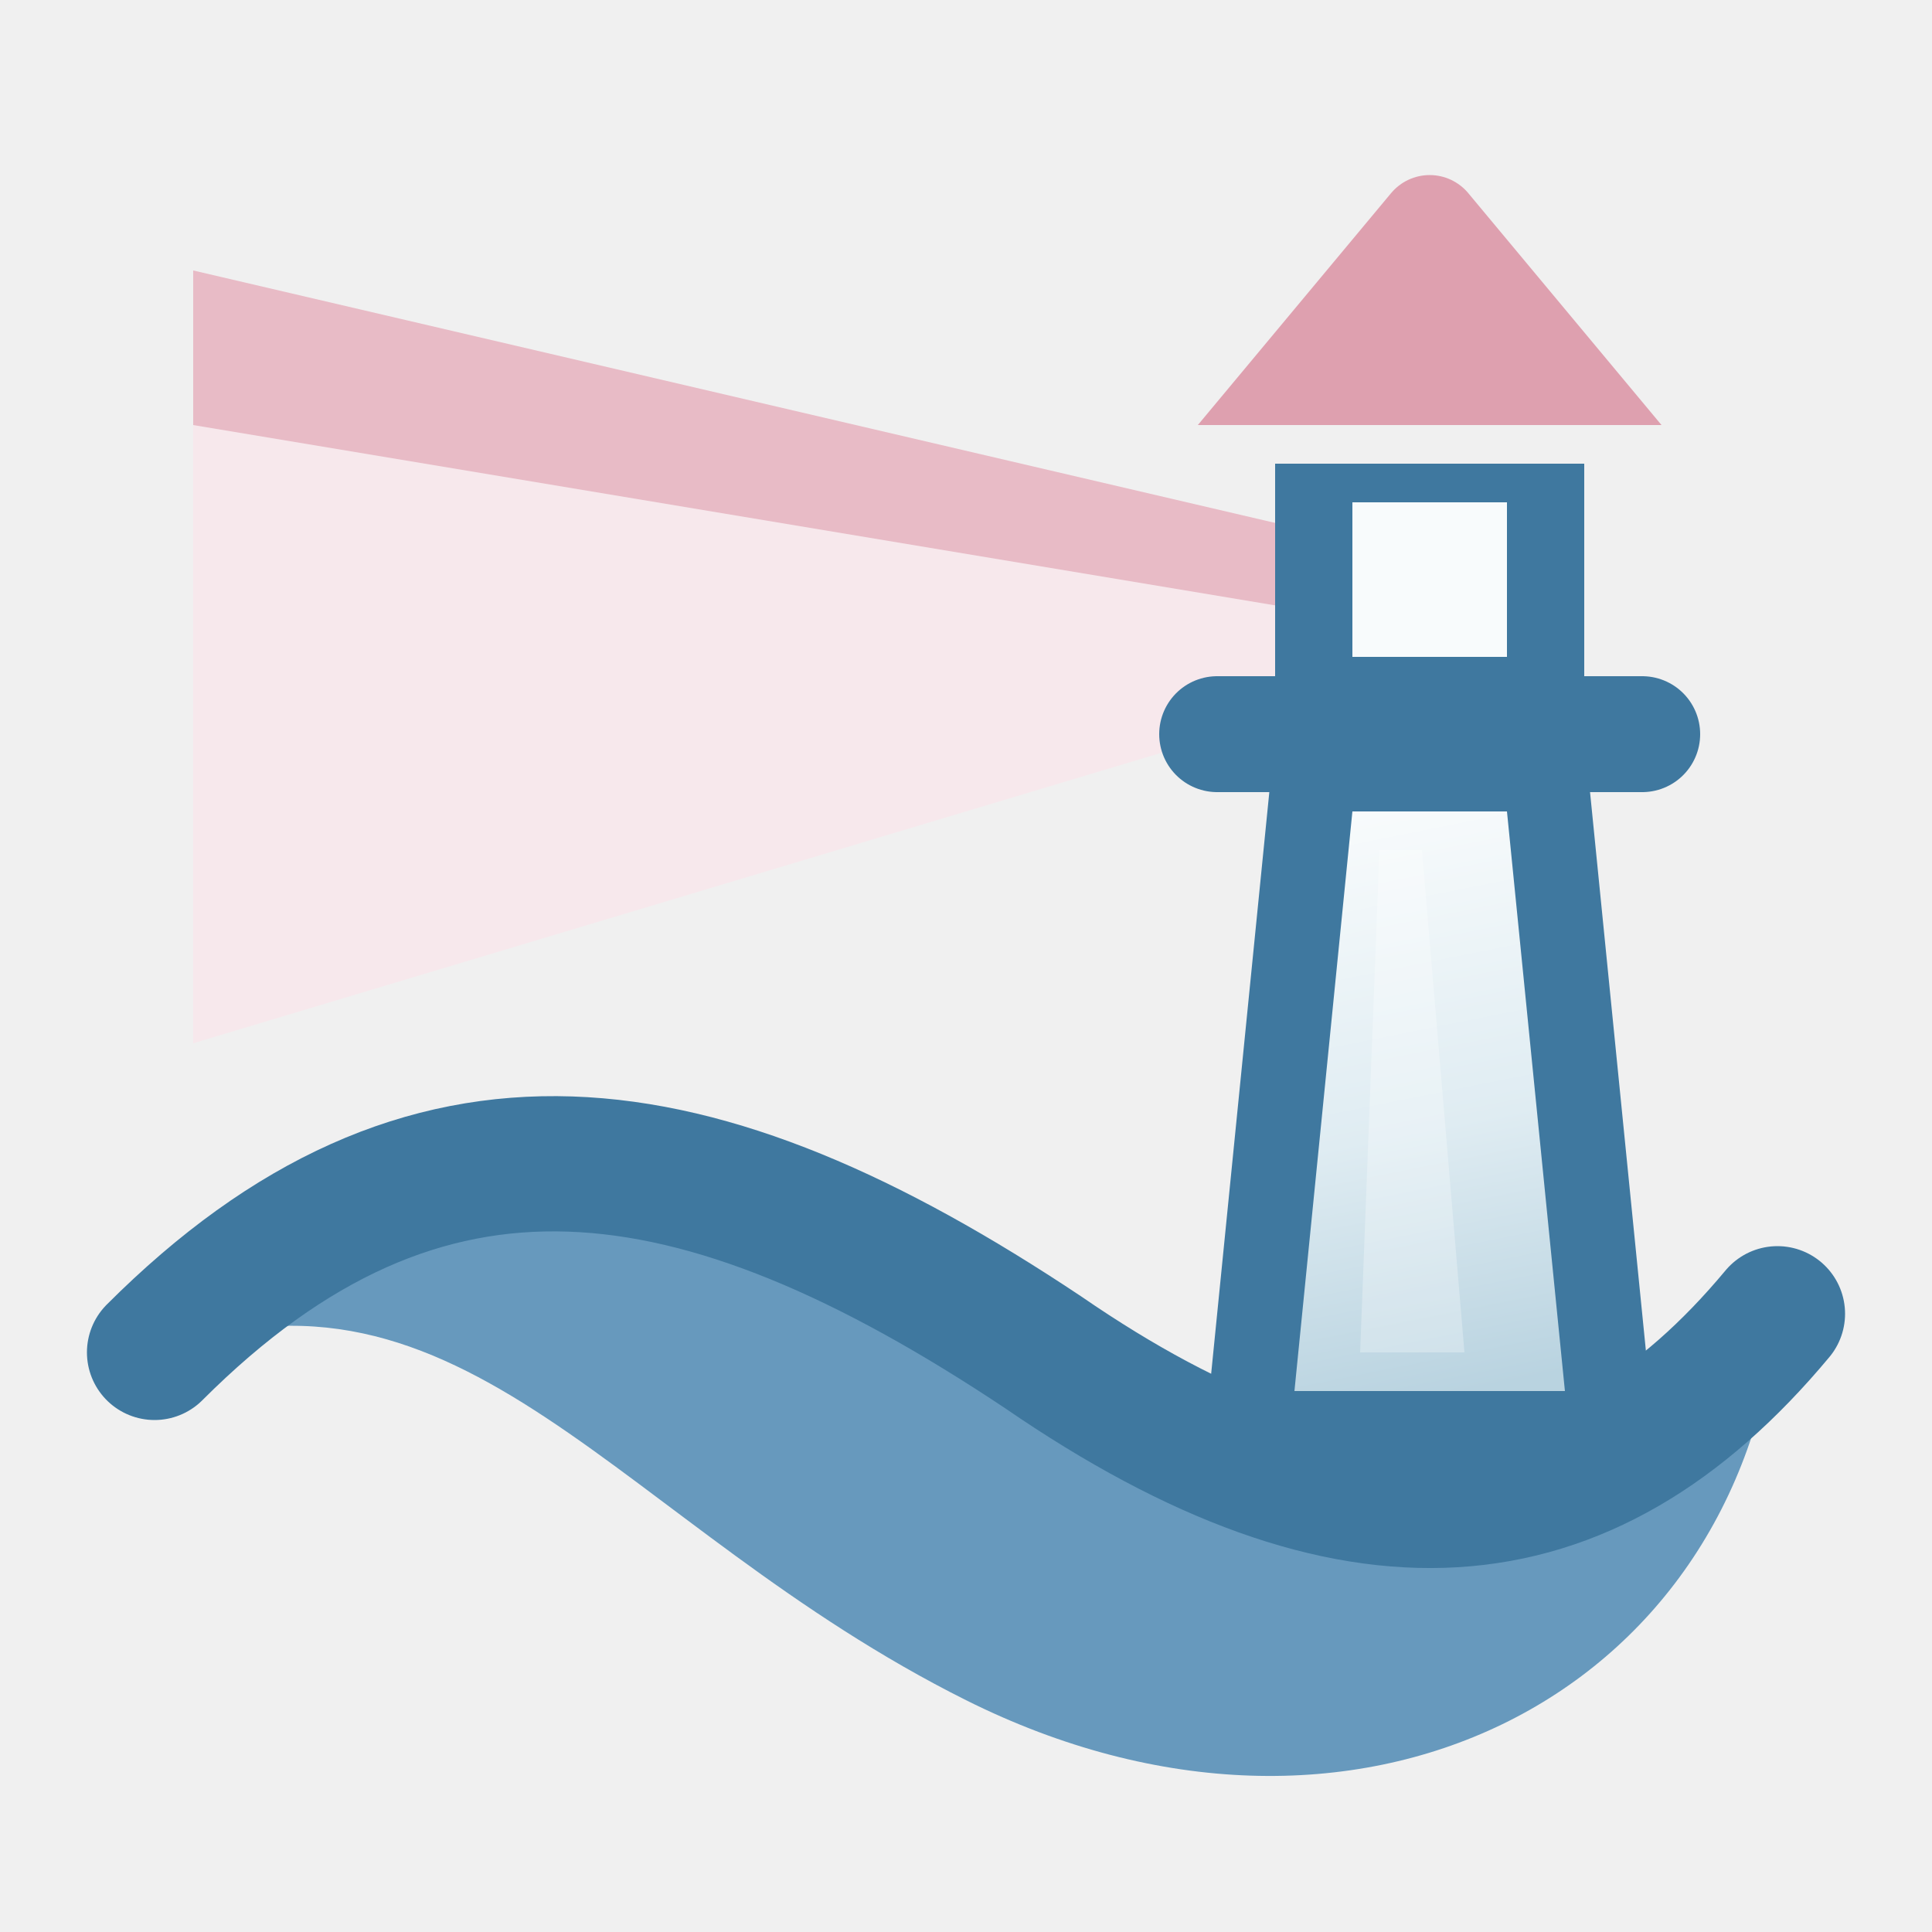
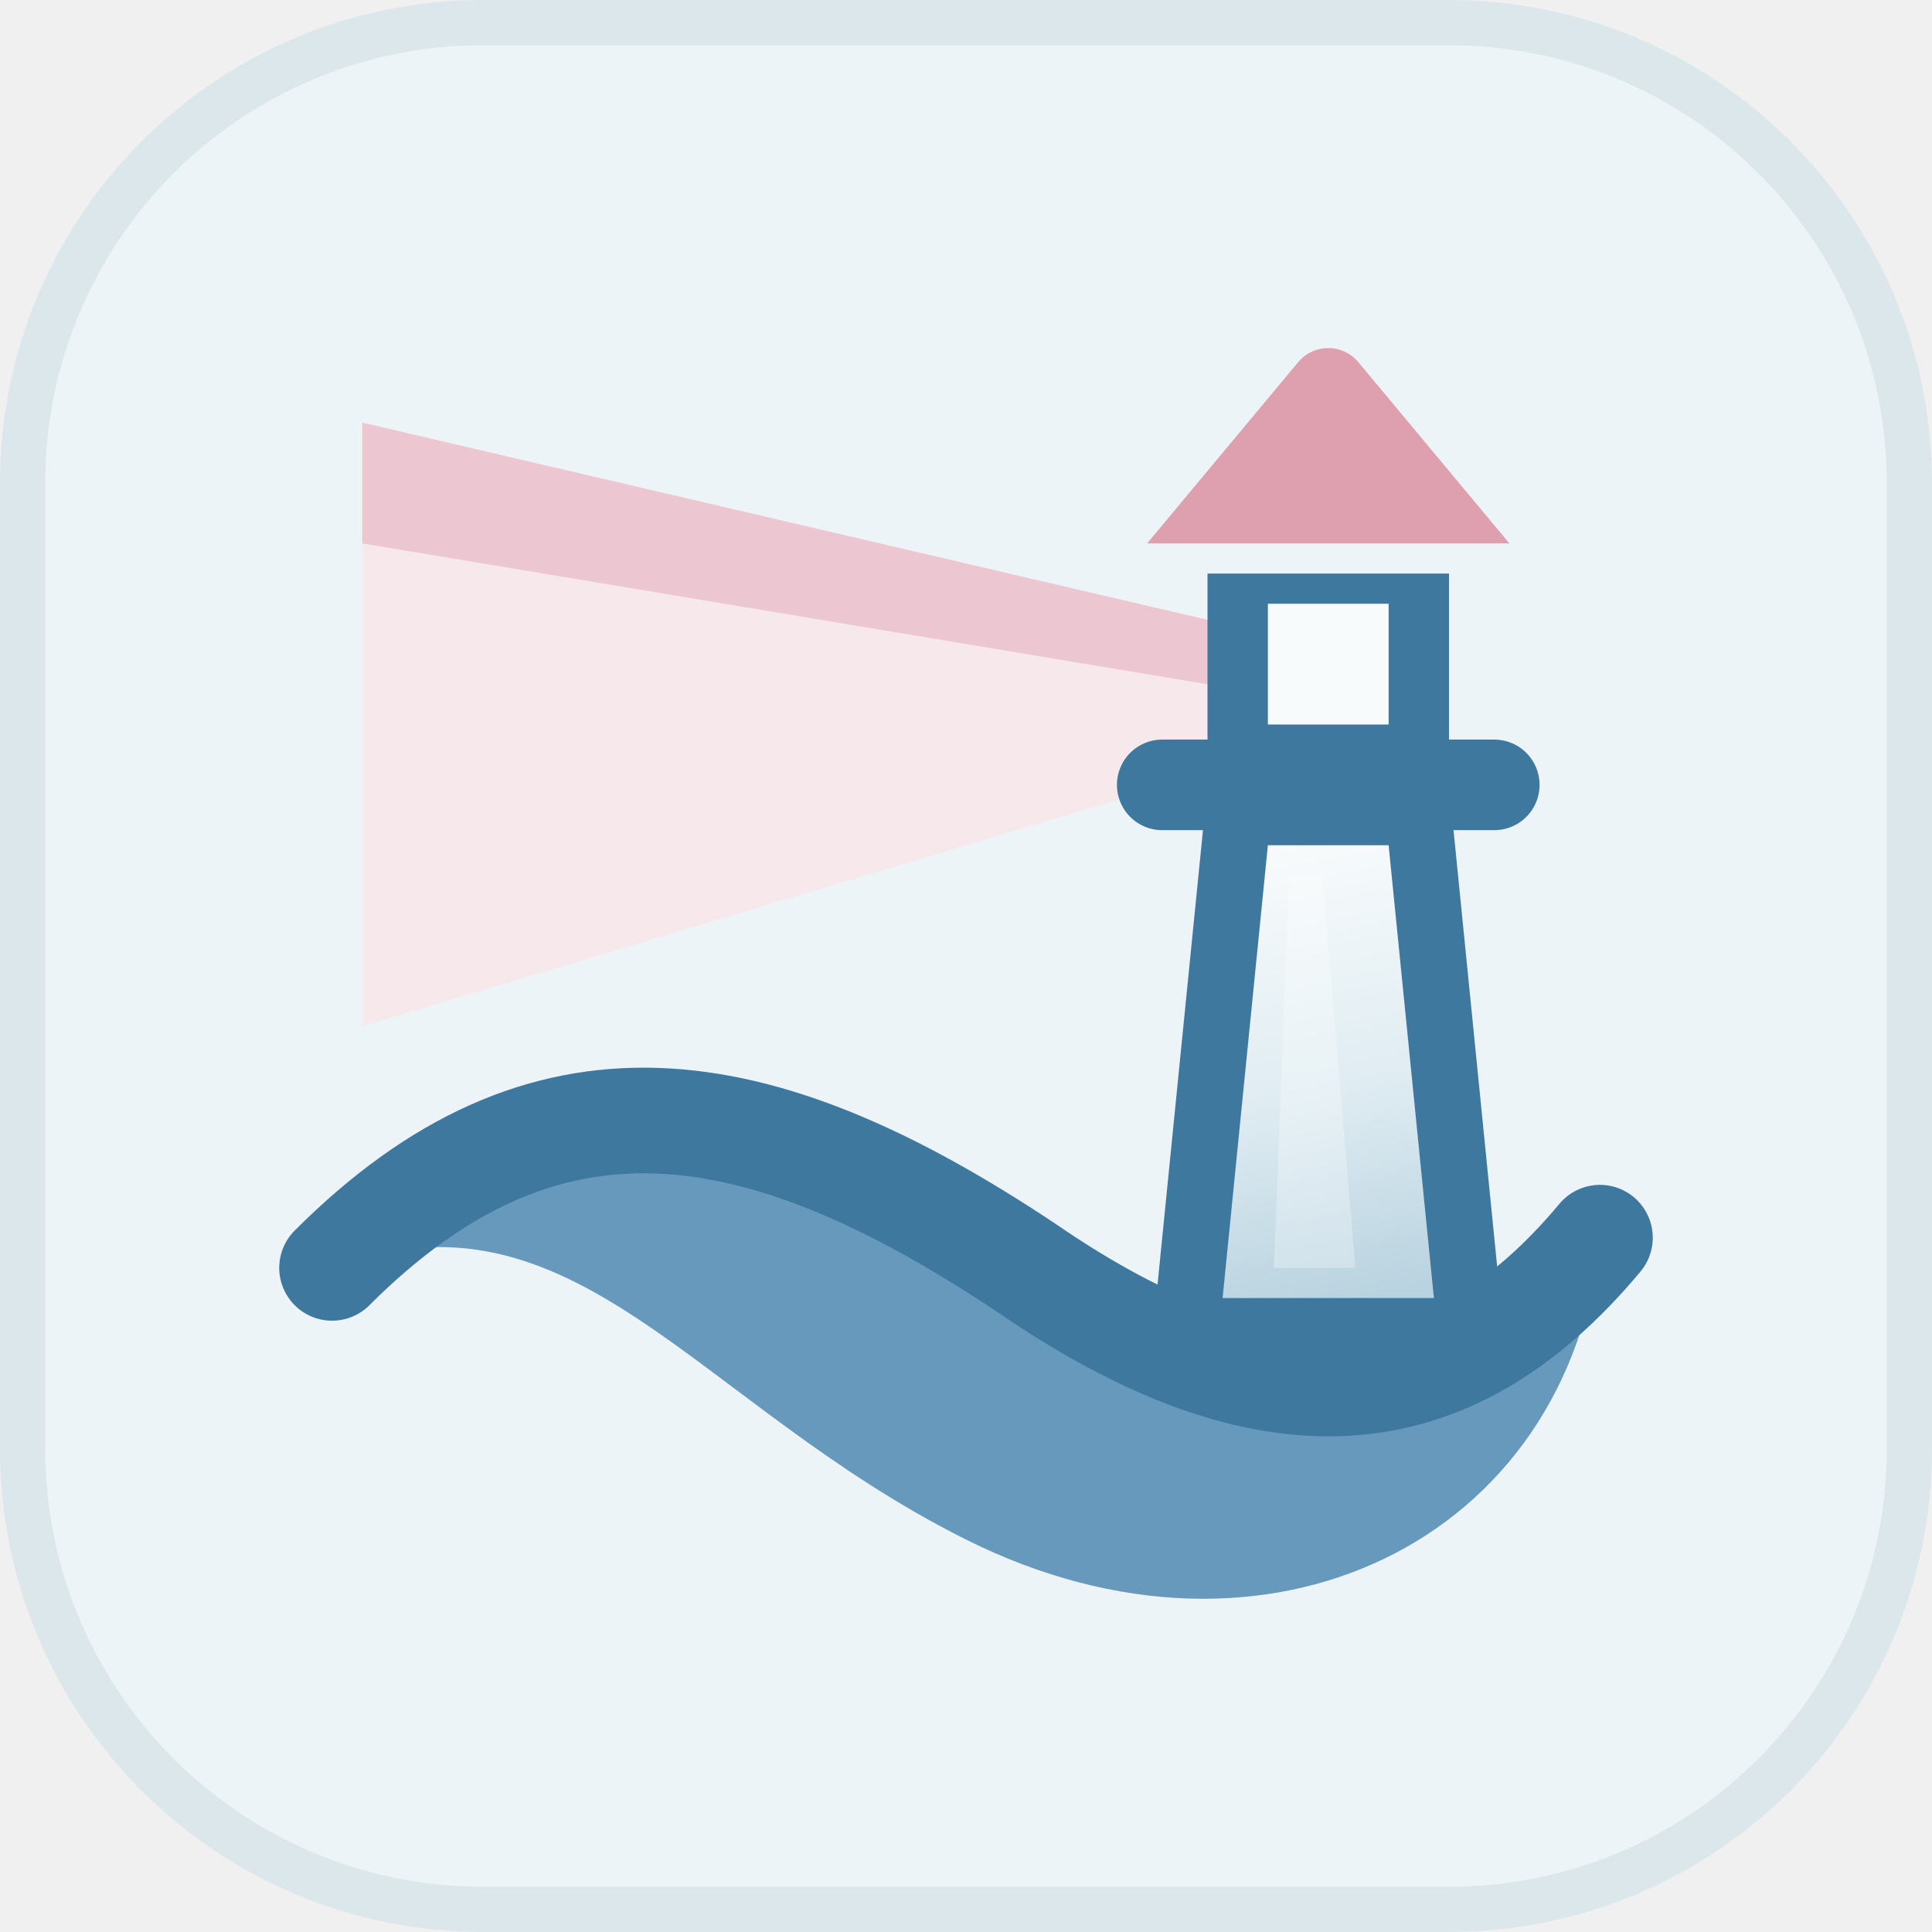
- <svg xmlns="http://www.w3.org/2000/svg" viewBox="7 7 50 50" fill="none">
+ <svg xmlns="http://www.w3.org/2000/svg" viewBox="0 0 64 64" fill="none">
  <defs>
    <linearGradient id="mistCore" x1="42" y1="28" x2="45" y2="43" gradientUnits="userSpaceOnUse">
      <stop stop-color="#F8FBFC" />
      <stop offset=".55" stop-color="#DFECF2" />
      <stop offset="1" stop-color="#B9D3E0" />
    </linearGradient>
  </defs>
+   <rect x=".75" y=".75" width="62.5" height="62.5" rx="15.25" fill="#EDF4F7" stroke="#DCE7EC" stroke-width="1.5" />
  <path d="M42 21 12 14v20l30-9Z" fill="#F7E8EC" />
-   <path d="m42 21-30-7v4l30 5Z" fill="#DEA0AF" fill-opacity=".62" />
+   <path d="m42 21-30-7v4l30 5Z" fill="#DEA0AF" fill-opacity=".45" />
  <path d="M40 26h8l2 20H38l2-20Z" fill="#3F789F" />
  <path d="M42 28h4l1.5 15h-7L42 28Z" fill="url(#mistCore)" />
  <path d="M42.7 29h1.1l1.1 13h-2.7l.5-13Z" fill="#FFF" fill-opacity=".28" />
  <path d="M40 19h8v7h-8z" fill="#3F789F" />
  <path d="M42 20h4v4h-4z" fill="#F8FBFC" />
  <path d="m38 18 5-6a1.3 1.3 0 0 1 2 0l5 6H38Z" fill="#DEA0AF" />
  <path d="M38.5 26h11" stroke="#3F789F" stroke-width="3" stroke-linecap="round" />
  <path d="M11 42c7-7 14-6 23 0 8 5.5 14 5 19-1-1 10-11 15-21 10-9-4.5-13-12-21-9Z" fill="#6799BD" />
  <path d="M11 42c7-7 14-6 23 0 8 5.5 14 5 19-1" stroke="#3F789F" stroke-width="3.5" stroke-linecap="round" />
</svg>
